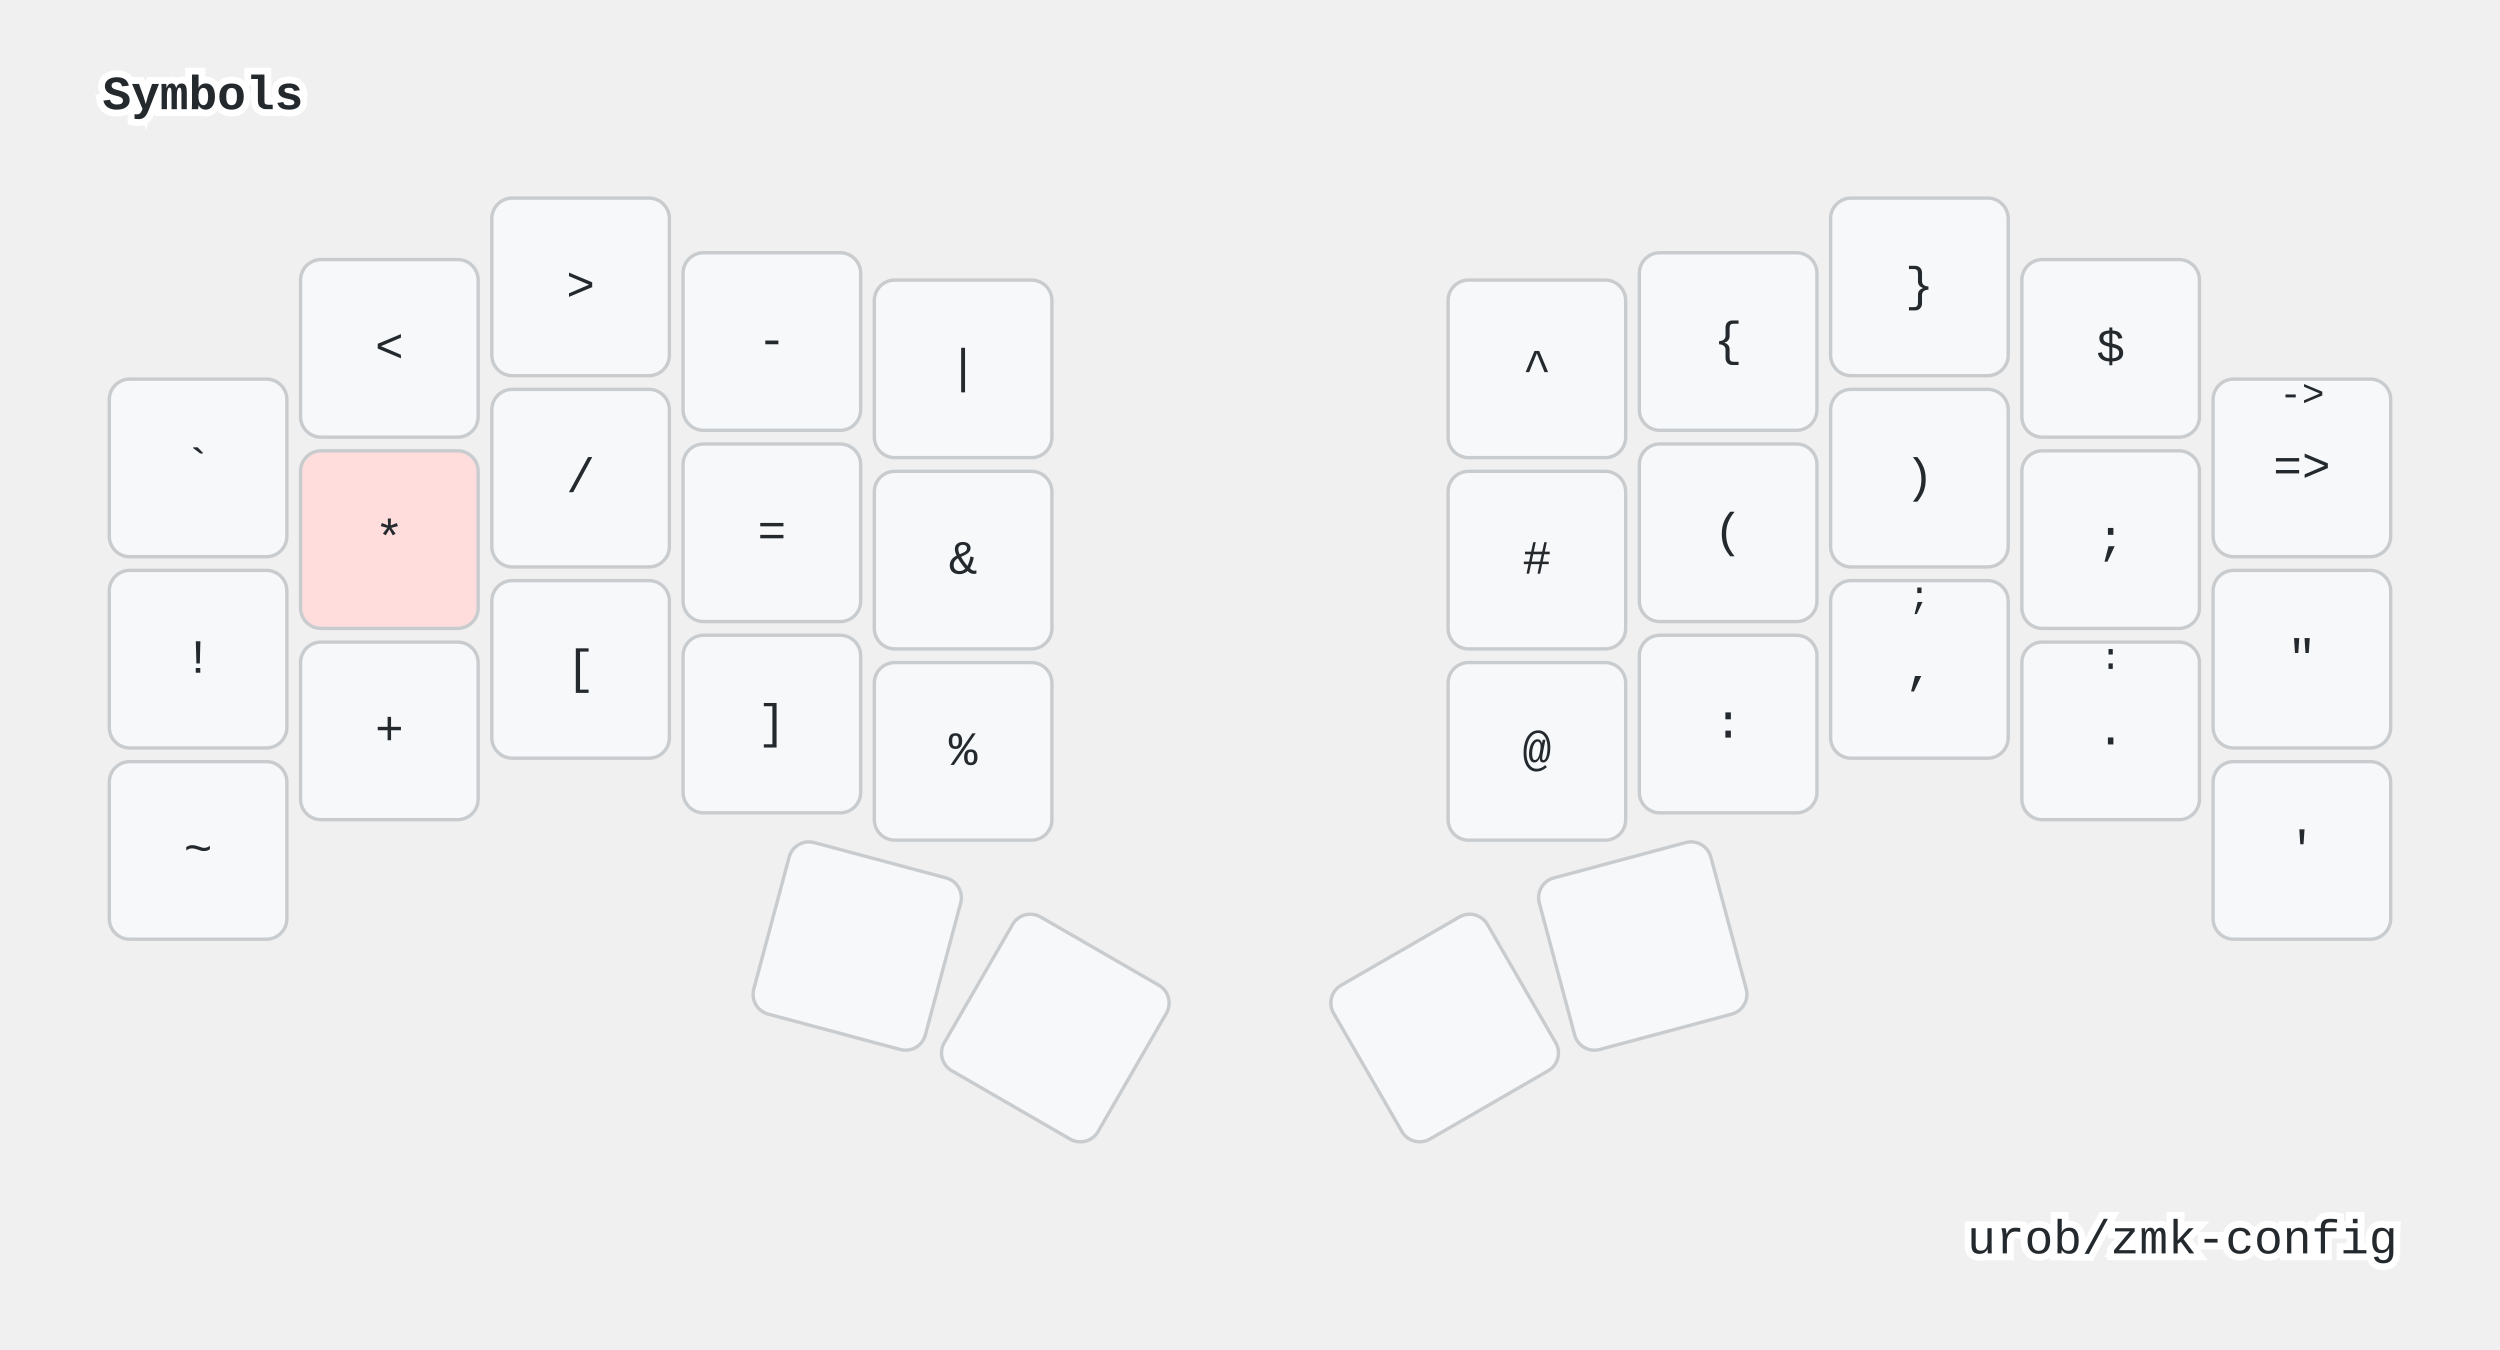
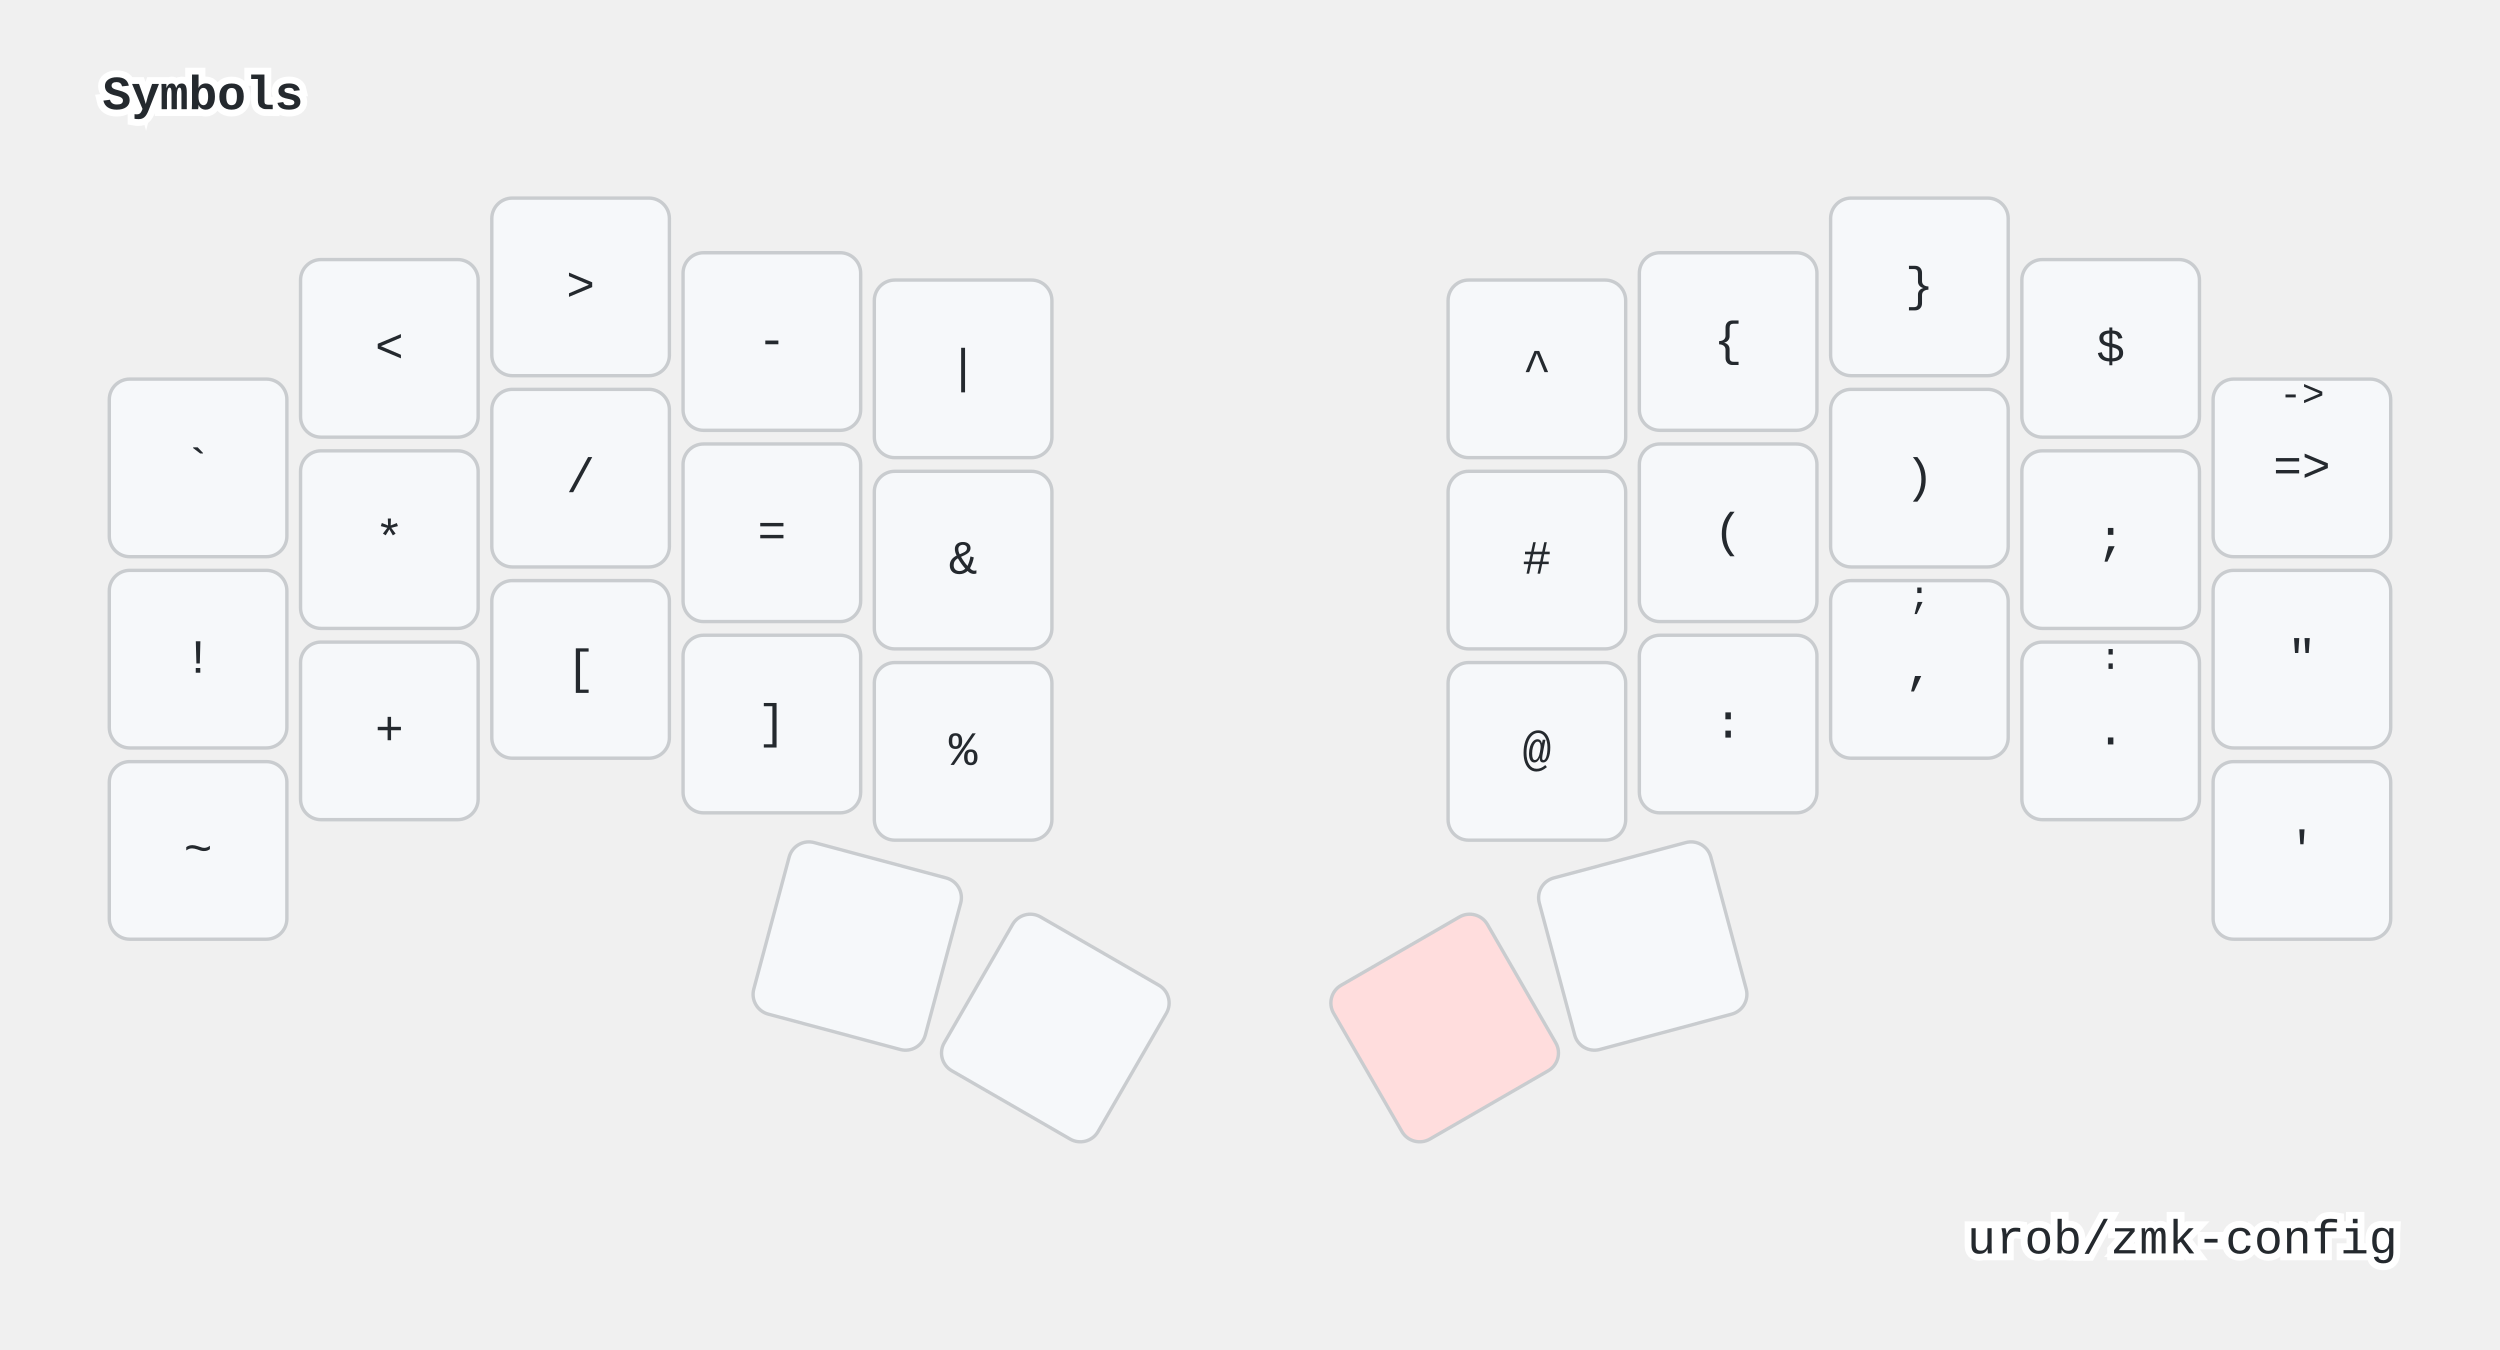
<svg xmlns="http://www.w3.org/2000/svg" width="732" height="395" viewBox="0 0 732 395" class="keymap">
  <defs>/* start glyphs */
<svg id="mdi:play-pause">
      <svg id="mdi-play-pause" viewBox="0 0 24 24">
        <path d="M3,5V19L11,12M13,19H16V5H13M18,5V19H21V5" />
      </svg>
    </svg>
    <svg id="mdi:skip-backward">
      <svg id="mdi-skip-backward" viewBox="0 0 24 24">
        <path d="M20,5V19L13,12M6,5V19H4V5M13,5V19L6,12" />
      </svg>
    </svg>
    <svg id="mdi:skip-forward">
      <svg id="mdi-skip-forward" viewBox="0 0 24 24">
        <path d="M4,5V19L11,12M18,5V19H20V5M11,5V19L18,12" />
      </svg>
    </svg>
    <svg id="mdi:volume-high">
      <svg id="mdi-volume-high" viewBox="0 0 24 24">
        <path d="M14,3.23V5.29C16.89,6.15 19,8.83 19,12C19,15.17 16.89,17.84 14,18.7V20.77C18,19.86 21,16.28 21,12C21,7.72 18,4.14 14,3.23M16.5,12C16.5,10.23 15.5,8.71 14,7.97V16C15.5,15.29 16.5,13.76 16.5,12M3,9V15H7L12,20V4L7,9H3Z" />
      </svg>
    </svg>
    <svg id="mdi:volume-medium">
      <svg id="mdi-volume-medium" viewBox="0 0 24 24">
        <path d="M5,9V15H9L14,20V4L9,9M18.5,12C18.5,10.23 17.5,8.71 16,7.97V16C17.5,15.29 18.5,13.76 18.5,12Z" />
      </svg>
    </svg>
    <svg id="mdi:volume-off">
      <svg id="mdi-volume-off" viewBox="0 0 24 24">
        <path d="M12,4L9.91,6.09L12,8.18M4.27,3L3,4.27L7.73,9H3V15H7L12,20V13.27L16.25,17.53C15.58,18.04 14.83,18.46 14,18.7V20.77C15.38,20.45 16.63,19.82 17.68,18.96L19.73,21L21,19.73L12,10.73M19,12C19,12.94 18.8,13.82 18.46,14.64L19.97,16.15C20.62,14.91 21,13.5 21,12C21,7.72 18,4.14 14,3.23V5.29C16.89,6.15 19,8.83 19,12M16.5,12C16.5,10.23 15.5,8.71 14,7.97V10.18L16.45,12.63C16.5,12.43 16.5,12.21 16.5,12Z" />
      </svg>
    </svg>
  </defs>/* end glyphs */
<style>/* inherit to force styles through use tags */
svg path {
    fill: inherit;
}

/* font and background color specifications */
svg.keymap {
    font-family: SFMono-Regular,Consolas,Liberation Mono,Menlo,monospace;
    font-size: 14px;
    font-kerning: normal;
    text-rendering: optimizeLegibility;
    fill: #24292e;
}

/* default key styling */
rect.key {
    fill: #f6f8fa;
}

rect.key, rect.combo {
    stroke: #c9cccf;
    stroke-width: 1;
}

/* default key side styling, only used is draw_key_sides is set */
rect.side {
    filter: brightness(90%);
}

/* color accent for combo boxes */
rect.combo, rect.combo-separate {
    fill: #cdf;
}

/* color accent for held keys */
rect.held, rect.combo.held {
    fill: #fdd;
}

/* color accent for ghost (optional) keys */
rect.ghost, rect.combo.ghost {
    stroke-dasharray: 4, 4;
    stroke-width: 2;
}

text {
    text-anchor: middle;
    dominant-baseline: middle;
}

/* styling for layer labels */
text.label {
    font-weight: bold;
    text-anchor: start;
    stroke: white;
    stroke-width: 4;
    paint-order: stroke;
}

/* styling for optional footer */
text.footer {
    text-anchor: end;
    dominant-baseline: auto;
    stroke: white;
    stroke-width: 4;
    paint-order: stroke;
}

/* styling for combo tap, and key non-tap label text */
text.combo, text.hold, text.shifted, text.left, text.right {
    font-size: 11px;
}

text.hold {
    text-anchor: middle;
    dominant-baseline: auto;
}

text.shifted {
    text-anchor: middle;
    dominant-baseline: hanging;
}

text.left {
    text-anchor: start;
}

text.right {
    text-anchor: end;
}

text.layer-activator {
    text-decoration: underline;
}

/* styling for hold/shifted label text in combo box */
text.combo.hold, text.combo.shifted, text.combo.left, text.combo.right {
    font-size: 8px;
}

/* lighter symbol for transparent keys */
text.trans {
    fill: #7b7e81;
}

/* styling for combo dendrons */
path.combo {
    stroke-width: 1;
    stroke: gray;
    fill: none;
}

/* Start Tabler Icons Cleanup */
/* cannot use height/width with glyphs */
.icon-tabler &gt; path {
    fill: inherit;
    stroke: inherit;
    stroke-width: 2;
}
/* hide tabler's default box */
.icon-tabler &gt; path[stroke="none"][fill="none"] {
    visibility: hidden;
}
/* End Tabler Icons Cleanup */

@media (prefers-color-scheme: dark) {
svg.keymap { fill: #d1d6db; }
rect.key { fill: #3f4750; }
rect.key, rect.combo { stroke: #60666c; }
rect.combo, rect.combo-separate { fill: #1f3d7a; }
rect.held, rect.combo.held { fill: #854747; }
text.label, text.footer { stroke: black; }
text.trans { fill: #7e8184; }
path.combo { stroke: #7f7f7f; }

}</style>
  <g transform="translate(30, 0)" class="layer-Symbols">
    <text x="0" y="28" class="label" id="Symbols">Symbols</text>
    <g transform="translate(0, 56)">
      <g transform="translate(28, 81)" class="key keypos-0">
        <rect rx="6" ry="6" x="-26" y="-26" width="52" height="52" class="key" />
        <text x="0" y="0" class="key tap">`</text>
      </g>
      <g transform="translate(84, 46)" class="key keypos-1">
        <rect rx="6" ry="6" x="-26" y="-26" width="52" height="52" class="key" />
        <text x="0" y="0" class="key tap">&lt;</text>
      </g>
      <g transform="translate(140, 28)" class="key keypos-2">
        <rect rx="6" ry="6" x="-26" y="-26" width="52" height="52" class="key" />
        <text x="0" y="0" class="key tap">&gt;</text>
      </g>
      <g transform="translate(196, 44)" class="key keypos-3">
        <rect rx="6" ry="6" x="-26" y="-26" width="52" height="52" class="key" />
        <text x="0" y="0" class="key tap">-</text>
      </g>
      <g transform="translate(252, 52)" class="key keypos-4">
        <rect rx="6" ry="6" x="-26" y="-26" width="52" height="52" class="key" />
        <text x="0" y="0" class="key tap">|</text>
      </g>
      <g transform="translate(420, 52)" class="key keypos-5">
        <rect rx="6" ry="6" x="-26" y="-26" width="52" height="52" class="key" />
        <text x="0" y="0" class="key tap">^</text>
      </g>
      <g transform="translate(476, 44)" class="key keypos-6">
        <rect rx="6" ry="6" x="-26" y="-26" width="52" height="52" class="key" />
        <text x="0" y="0" class="key tap">{</text>
      </g>
      <g transform="translate(532, 28)" class="key keypos-7">
        <rect rx="6" ry="6" x="-26" y="-26" width="52" height="52" class="key" />
        <text x="0" y="0" class="key tap">}</text>
      </g>
      <g transform="translate(588, 46)" class="key keypos-8">
        <rect rx="6" ry="6" x="-26" y="-26" width="52" height="52" class="key" />
        <text x="0" y="0" class="key tap">$</text>
      </g>
      <g transform="translate(644, 81)" class="key keypos-9">
        <rect rx="6" ry="6" x="-26" y="-26" width="52" height="52" class="key" />
        <text x="0" y="0" class="key tap">=&gt;</text>
        <text x="0" y="-24" class="key shifted">-&gt;</text>
      </g>
      <g transform="translate(28, 137)" class="key keypos-10">
        <rect rx="6" ry="6" x="-26" y="-26" width="52" height="52" class="key" />
        <text x="0" y="0" class="key tap">!</text>
      </g>
-       <g transform="translate(84, 102)" class="key held keypos-11">
-         <rect rx="6" ry="6" x="-26" y="-26" width="52" height="52" class="key held" />
-         <text x="0" y="0" class="key held tap">*</text>
+       <g transform="translate(84, 102)" class="key keypos-11">
+         <rect rx="6" ry="6" x="-26" y="-26" width="52" height="52" class="key" />
+         <text x="0" y="0" class="key tap">*</text>
      </g>
      <g transform="translate(140, 84)" class="key keypos-12">
        <rect rx="6" ry="6" x="-26" y="-26" width="52" height="52" class="key" />
        <text x="0" y="0" class="key tap">/</text>
      </g>
      <g transform="translate(196, 100)" class="key keypos-13">
        <rect rx="6" ry="6" x="-26" y="-26" width="52" height="52" class="key" />
        <text x="0" y="0" class="key tap">=</text>
      </g>
      <g transform="translate(252, 108)" class="key keypos-14">
        <rect rx="6" ry="6" x="-26" y="-26" width="52" height="52" class="key" />
        <text x="0" y="0" class="key tap">&amp;</text>
      </g>
      <g transform="translate(420, 108)" class="key keypos-15">
        <rect rx="6" ry="6" x="-26" y="-26" width="52" height="52" class="key" />
        <text x="0" y="0" class="key tap">#</text>
      </g>
      <g transform="translate(476, 100)" class="key keypos-16">
        <rect rx="6" ry="6" x="-26" y="-26" width="52" height="52" class="key" />
        <text x="0" y="0" class="key tap">(</text>
      </g>
      <g transform="translate(532, 84)" class="key keypos-17">
        <rect rx="6" ry="6" x="-26" y="-26" width="52" height="52" class="key" />
        <text x="0" y="0" class="key tap">)</text>
      </g>
      <g transform="translate(588, 102)" class="key keypos-18">
        <rect rx="6" ry="6" x="-26" y="-26" width="52" height="52" class="key" />
        <text x="0" y="0" class="key tap">;</text>
      </g>
      <g transform="translate(644, 137)" class="key keypos-19">
        <rect rx="6" ry="6" x="-26" y="-26" width="52" height="52" class="key" />
        <text x="0" y="0" class="key tap">"</text>
      </g>
      <g transform="translate(28, 193)" class="key keypos-20">
        <rect rx="6" ry="6" x="-26" y="-26" width="52" height="52" class="key" />
        <text x="0" y="0" class="key tap">~</text>
      </g>
      <g transform="translate(84, 158)" class="key keypos-21">
        <rect rx="6" ry="6" x="-26" y="-26" width="52" height="52" class="key" />
        <text x="0" y="0" class="key tap">+</text>
      </g>
      <g transform="translate(140, 140)" class="key keypos-22">
        <rect rx="6" ry="6" x="-26" y="-26" width="52" height="52" class="key" />
        <text x="0" y="0" class="key tap">[</text>
      </g>
      <g transform="translate(196, 156)" class="key keypos-23">
        <rect rx="6" ry="6" x="-26" y="-26" width="52" height="52" class="key" />
        <text x="0" y="0" class="key tap">]</text>
      </g>
      <g transform="translate(252, 164)" class="key keypos-24">
        <rect rx="6" ry="6" x="-26" y="-26" width="52" height="52" class="key" />
        <text x="0" y="0" class="key tap">%</text>
      </g>
      <g transform="translate(420, 164)" class="key keypos-25">
        <rect rx="6" ry="6" x="-26" y="-26" width="52" height="52" class="key" />
        <text x="0" y="0" class="key tap">@</text>
      </g>
      <g transform="translate(476, 156)" class="key keypos-26">
        <rect rx="6" ry="6" x="-26" y="-26" width="52" height="52" class="key" />
        <text x="0" y="0" class="key tap">:</text>
      </g>
      <g transform="translate(532, 140)" class="key keypos-27">
        <rect rx="6" ry="6" x="-26" y="-26" width="52" height="52" class="key" />
        <text x="0" y="0" class="key tap">,</text>
        <text x="0" y="-24" class="key shifted">;</text>
      </g>
      <g transform="translate(588, 158)" class="key keypos-28">
        <rect rx="6" ry="6" x="-26" y="-26" width="52" height="52" class="key" />
        <text x="0" y="0" class="key tap">.</text>
        <text x="0" y="-24" class="key shifted">:</text>
      </g>
      <g transform="translate(644, 193)" class="key keypos-29">
        <rect rx="6" ry="6" x="-26" y="-26" width="52" height="52" class="key" />
        <text x="0" y="0" class="key tap">'</text>
      </g>
      <g transform="translate(221, 221) rotate(15.0)" class="key trans keypos-30">
        <rect rx="6" ry="6" x="-26" y="-26" width="52" height="52" class="key trans" />
      </g>
      <g transform="translate(279, 245) rotate(30.0)" class="key trans keypos-31">
        <rect rx="6" ry="6" x="-26" y="-26" width="52" height="52" class="key trans" />
      </g>
-       <g transform="translate(393, 245) rotate(-30.0)" class="key trans keypos-32">
-         <rect rx="6" ry="6" x="-26" y="-26" width="52" height="52" class="key trans" />
+       <g transform="translate(393, 245) rotate(-30.0)" class="key held keypos-32">
+         <rect rx="6" ry="6" x="-26" y="-26" width="52" height="52" class="key held" />
      </g>
      <g transform="translate(451, 221) rotate(-15.0)" class="key trans keypos-33">
        <rect rx="6" ry="6" x="-26" y="-26" width="52" height="52" class="key trans" />
      </g>
    </g>
  </g>
  <text x="702.0" y="367.0" class="footer">urob/zmk-config</text>
</svg>
